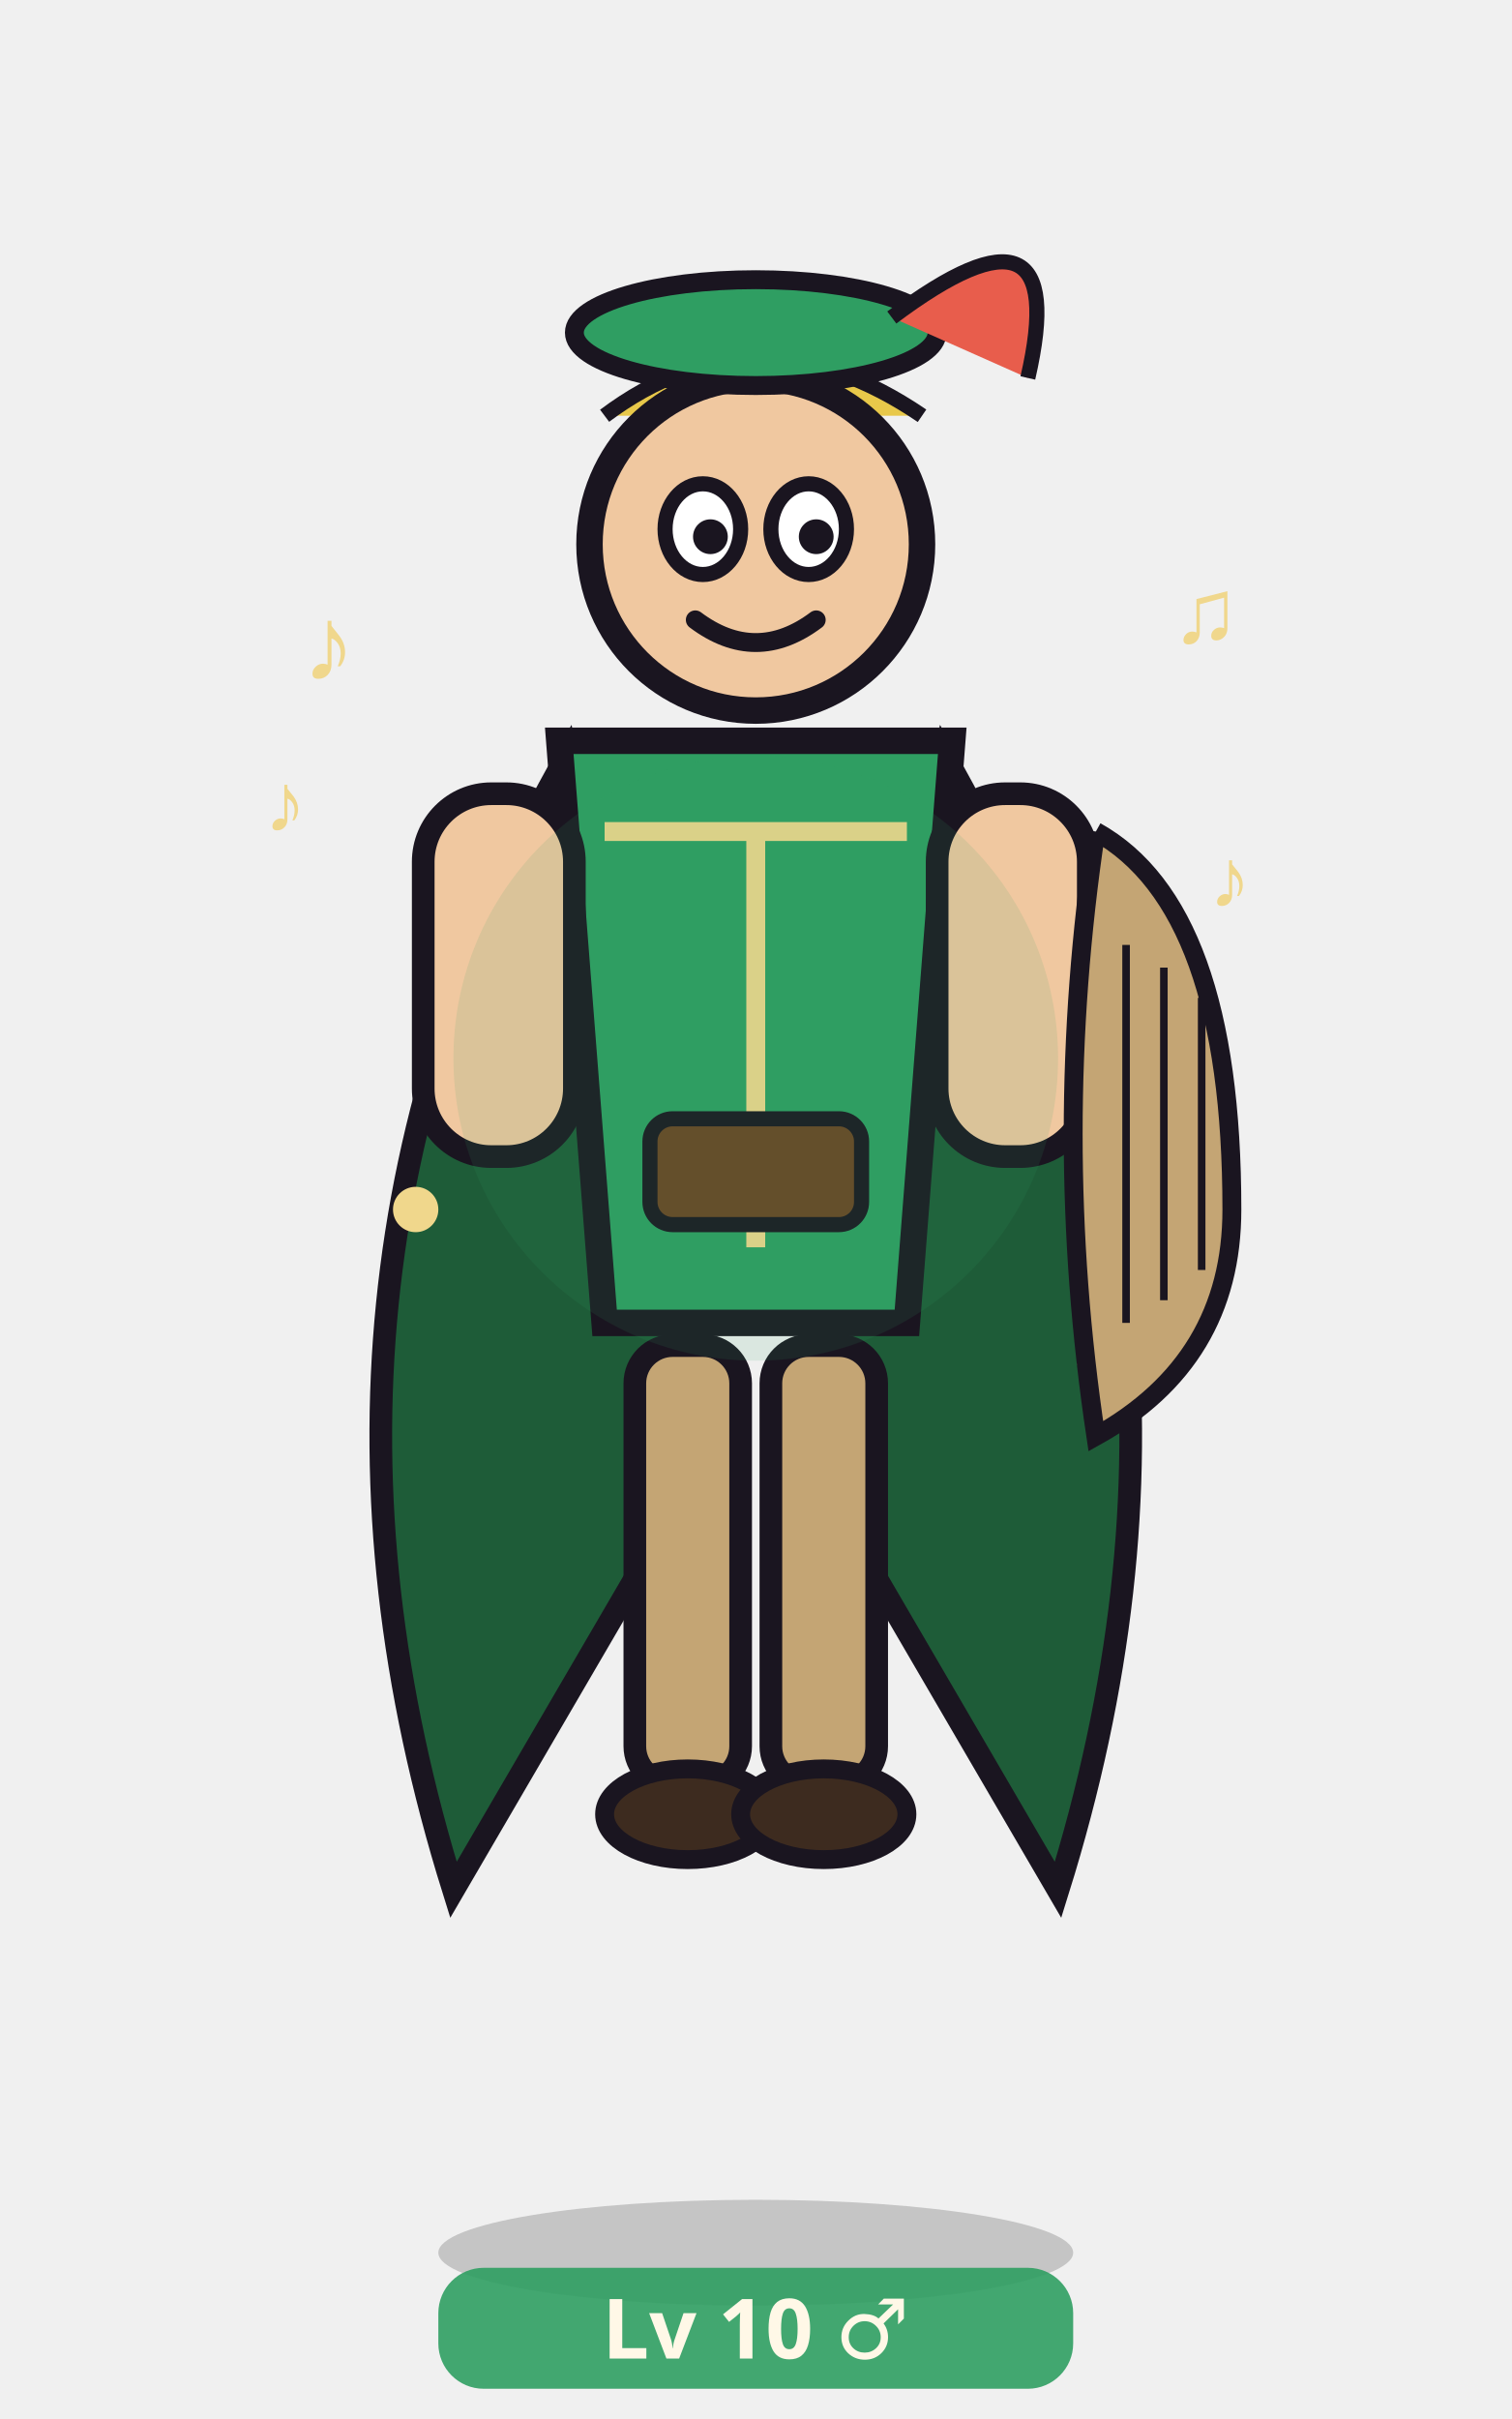
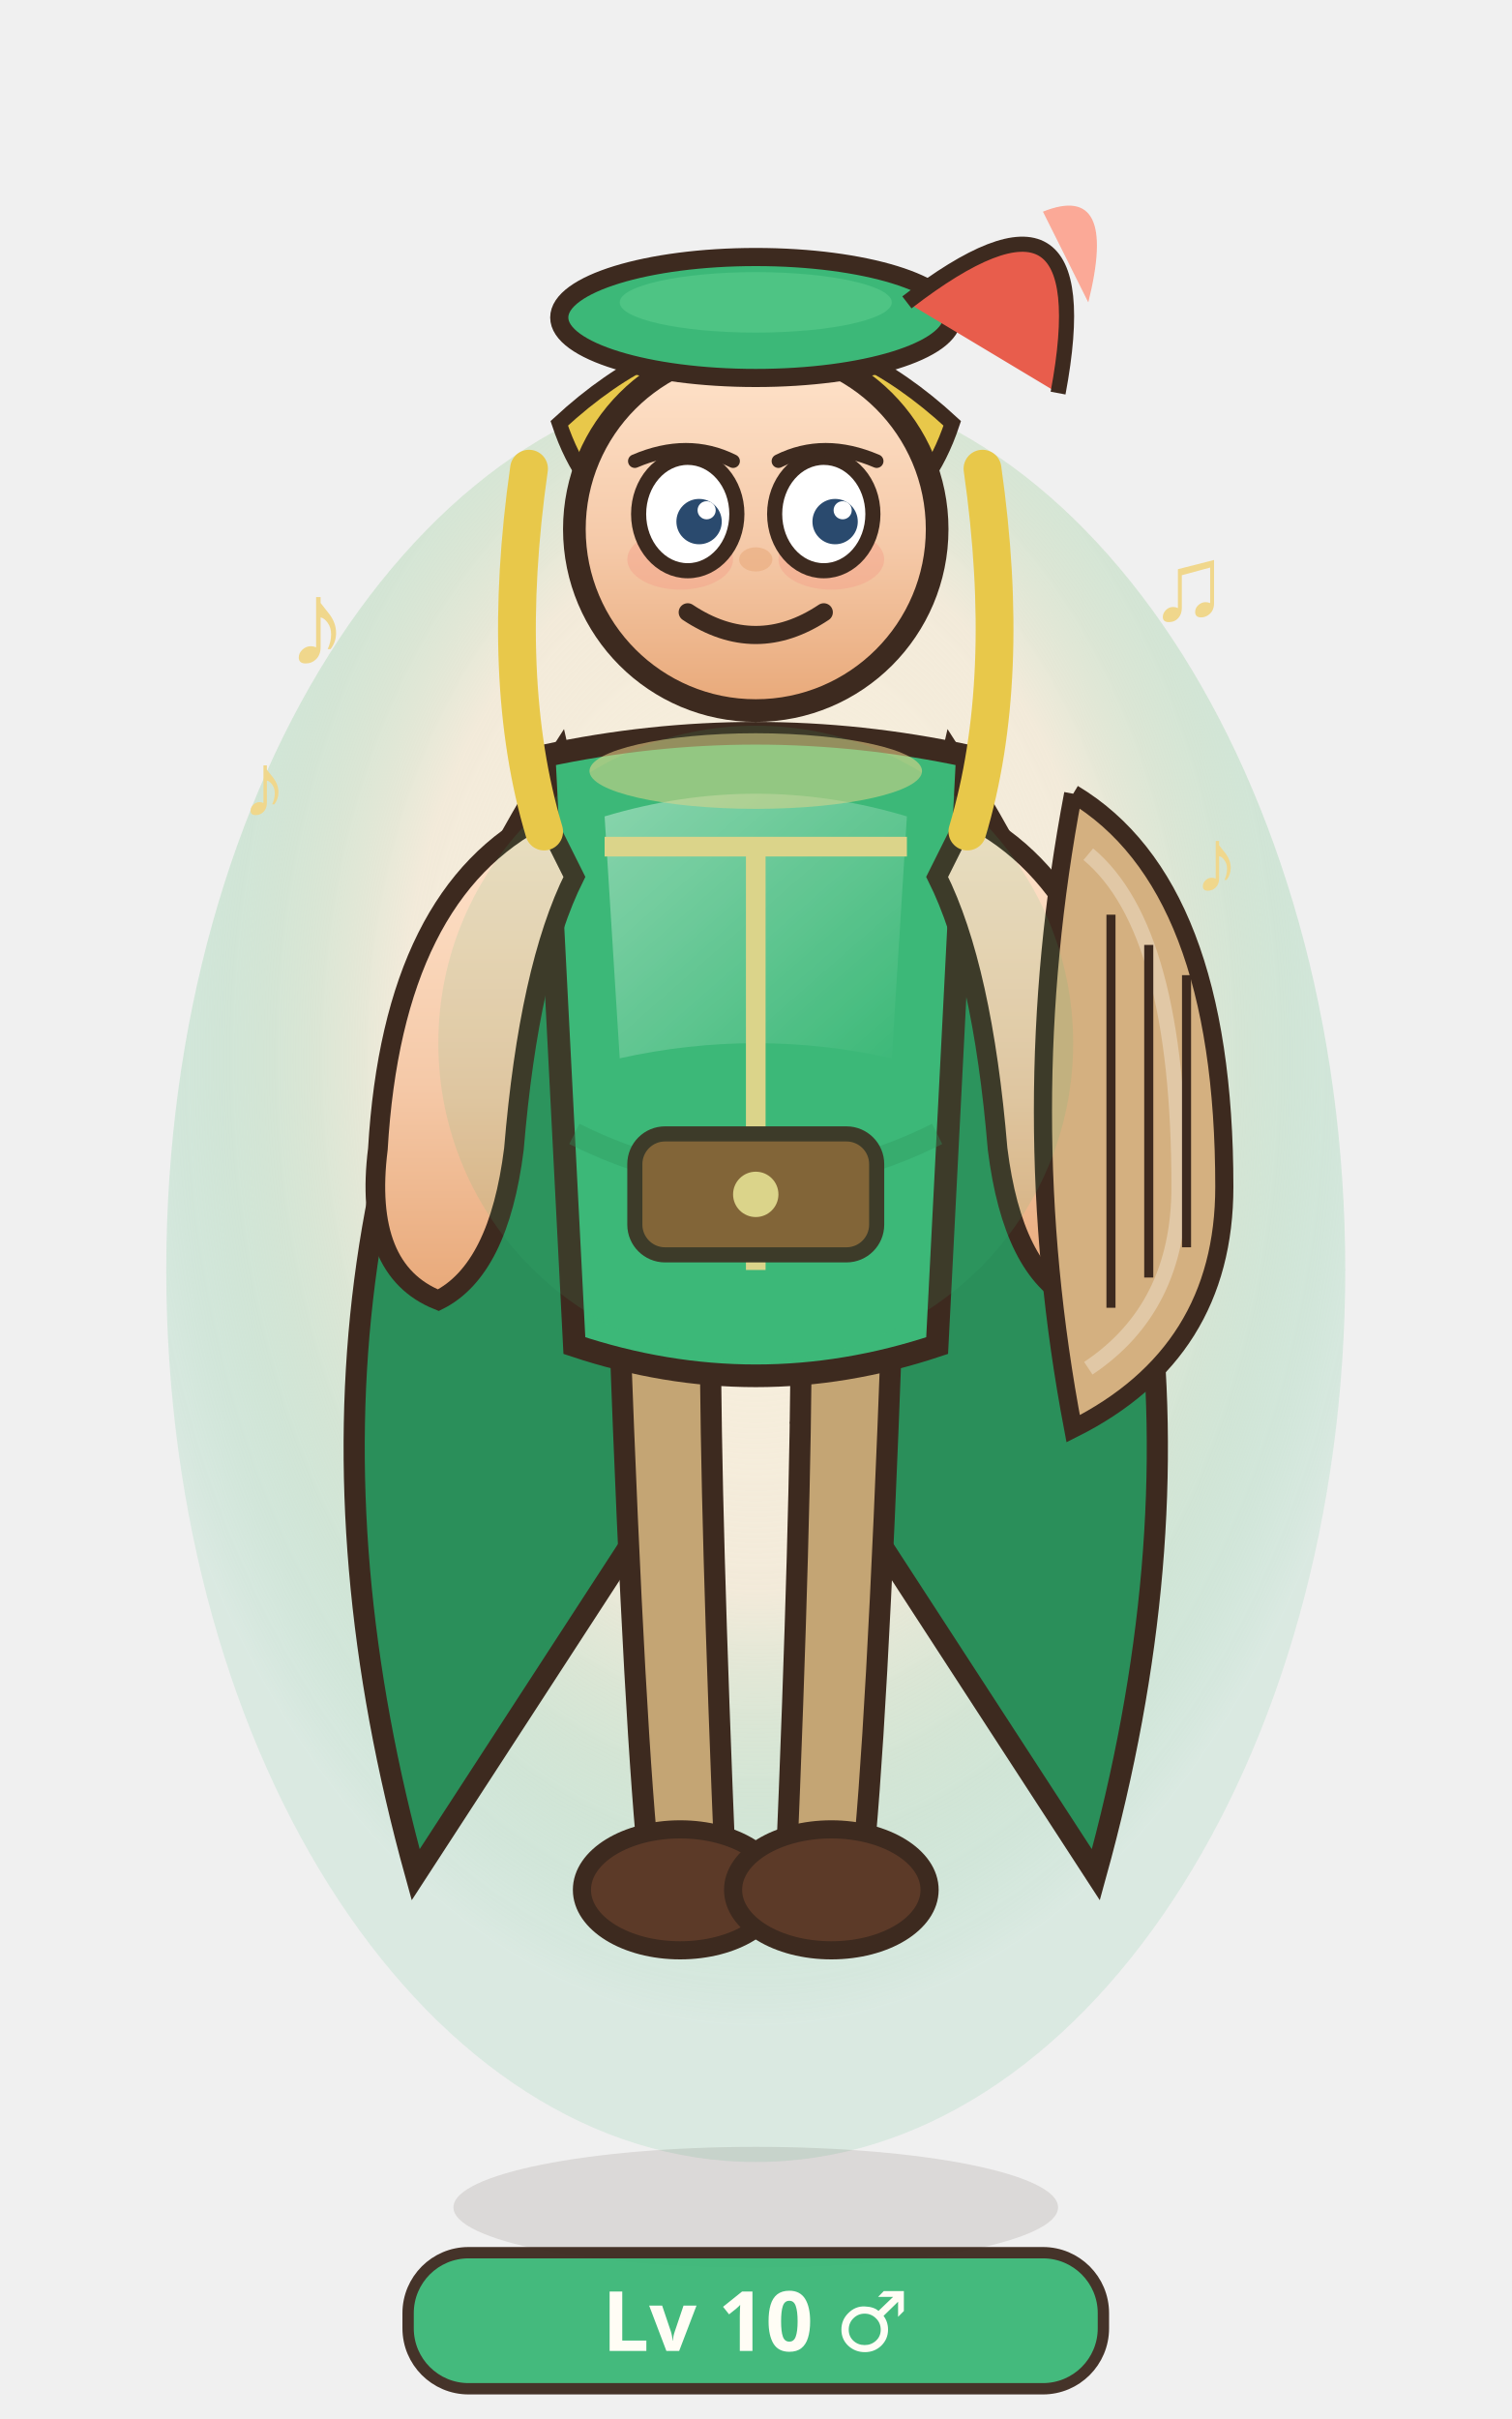
<svg xmlns="http://www.w3.org/2000/svg" viewBox="0 0 200 320" fill="none">
-   <path d="M75 100 Q35 170 60 250 L95 190 Z" fill="#1E5C38" stroke="#1a1520" stroke-width="3" />
-   <path d="M125 100 Q165 170 140 250 L105 190 Z" fill="#1E5C38" stroke="#1a1520" stroke-width="3" />
-   <circle cx="55" cy="160" r="3" fill="#F0D78C" />
-   <circle cx="145" cy="180" r="2.5" fill="#F0D78C" />
-   <ellipse cx="100" cy="298" rx="42" ry="7" fill="#000" opacity="0.18" />
-   <rect x="84" y="178" width="14" height="58" rx="5" fill="#C4A574" stroke="#1a1520" stroke-width="3" />
-   <rect x="102" y="178" width="14" height="58" rx="5" fill="#C4A574" stroke="#1a1520" stroke-width="3" />
-   <ellipse cx="91" cy="240" rx="11" ry="6" fill="#3D2B1F" stroke="#1a1520" stroke-width="2.5" />
-   <ellipse cx="109" cy="240" rx="11" ry="6" fill="#3D2B1F" stroke="#1a1520" stroke-width="2.5" />
-   <path d="M74 98 L126 98 L120 175 L80 175 Z" fill="#2F9E62" stroke="#1a1520" stroke-width="3.5" />
-   <rect x="56" y="105" width="20" height="48" rx="9" fill="#F0C8A0" stroke="#1a1520" stroke-width="3" />
-   <rect x="124" y="105" width="20" height="48" rx="9" fill="#F0C8A0" stroke="#1a1520" stroke-width="3" />
-   <path d="M80 110 H120 M100 110 V165" stroke="#F0D78C" stroke-width="2.5" />
-   <rect x="86" y="148" width="28" height="14" rx="3" fill="#6B4423" stroke="#1a1520" stroke-width="2" />
-   <g transform="translate(145,110)">
-     <path d="M0 0 Q18 10 18 50 Q18 70 0 80 Q-6 40 0 0" fill="#C4A574" stroke="#1a1520" stroke-width="2.5" />
-     <line x1="4" y1="15" x2="4" y2="65" stroke="#1a1520" stroke-width="1" />
-     <line x1="9" y1="18" x2="9" y2="62" stroke="#1a1520" stroke-width="1" />
-     <line x1="14" y1="22" x2="14" y2="58" stroke="#1a1520" stroke-width="1" />
+   <defs>
+     <radialGradient id="bg" cx="50%" cy="38%" r="55%">
+       <stop offset="0%" stop-color="#FFF8E7" stop-opacity="0.95" />
+       <stop offset="55%" stop-color="#F5E6C8" stop-opacity="0.55" />
+       <stop offset="100%" stop-color="#3CB878" stop-opacity="0.12" />
+     </radialGradient>
+     <linearGradient id="skinG" x1="0" y1="0" x2="0" y2="1">
+       <stop offset="0%" stop-color="#FFE4CC" />
+       <stop offset="55%" stop-color="#F5C9A8" />
+       <stop offset="100%" stop-color="#E8A878" />
+     </linearGradient>
+     <linearGradient id="shine" x1="0" y1="0" x2="1" y2="1">
+       <stop offset="0%" stop-color="#fff" stop-opacity="0.45" />
+       <stop offset="100%" stop-color="#fff" stop-opacity="0" />
+     </linearGradient>
+   </defs>
+   <ellipse cx="100" cy="168" rx="78" ry="118" fill="url(#bg)" />
+   <path d="M74 100 Q32 165 55 248 L94 188 Z" fill="#2A8F5A" stroke="#3D2A1F" stroke-width="2.8" />
+   <path d="M126 100 Q168 165 145 248 L106 188 Z" fill="#2A8F5A" stroke="#3D2A1F" stroke-width="2.8" />
+   <circle cx="52" cy="158" r="3.5" fill="#F0D78C" />
+   <circle cx="148" cy="176" r="3" fill="#F0D78C" />
+   <ellipse cx="100" cy="292" rx="40" ry="8" fill="#3D2A1F" opacity="0.12" />
+   <path d="M82 176 Q84 230 86 248 L96 248 Q94 200 94 176 Z" fill="#C4A574" stroke="#3D2A1F" stroke-width="2.8" />
+   <path d="M106 176 Q106 200 104 248 L114 248 Q116 230 118 176 Z" fill="#C4A574" stroke="#3D2A1F" stroke-width="2.8" />
+   <ellipse cx="90" cy="250" rx="13" ry="8" fill="#5C3A28" stroke="#3D2A1F" stroke-width="2.4" />
+   <ellipse cx="110" cy="250" rx="13" ry="8" fill="#5C3A28" stroke="#3D2A1F" stroke-width="2.4" />
+   <path d="M72 100 Q100 94 128 100 L124 178 Q100 186 76 178 Z" fill="#3CB878" stroke="#3D2A1F" stroke-width="3" />
+   <path d="M80 108 Q100 102 120 108 L118 140 Q100 136 82 140 Z" fill="url(#shine)" />
+   <path d="M76 150 Q100 162 124 150" fill="none" stroke="#2A8F5A" stroke-width="3" opacity="0.35" />
+   <path d="M72 108 Q52 118 50 152 Q48 168 58 172 Q66 168 68 152 Q70 128 76 116 Z" fill="url(#skinG)" stroke="#3D2A1F" stroke-width="2.6" />
+   <path d="M128 108 Q148 118 150 152 Q152 168 142 172 Q134 168 132 152 Q130 128 124 116 Z" fill="url(#skinG)" stroke="#3D2A1F" stroke-width="2.6" />
+   <ellipse cx="100" cy="102" rx="22" ry="5" fill="#F0D78C" opacity="0.55" />
+   <path d="M80 112 H120 M100 112 V168" stroke="#F0D78C" stroke-width="2.6" />
+   <rect x="84" y="150" width="32" height="16" rx="4" fill="#8B5A30" stroke="#3D2A1F" stroke-width="2" />
+   <circle cx="100" cy="158" r="3" fill="#F0D78C" />
+   <g transform="translate(142,105)">
+     <path d="M0 0 Q20 12 20 52 Q20 74 0 84 Q-8 42 0 0" fill="#D4B080" stroke="#3D2A1F" stroke-width="2.4" />
+     <path d="M2 8 Q14 18 14 52 Q14 68 2 76" fill="none" stroke="#fff" stroke-width="2" opacity="0.3" />
+     <line x1="5" y1="16" x2="5" y2="68" stroke="#3D2A1F" stroke-width="1.2" />
+     <line x1="10" y1="20" x2="10" y2="64" stroke="#3D2A1F" stroke-width="1.2" />
+     <line x1="15" y1="24" x2="15" y2="60" stroke="#3D2A1F" stroke-width="1.2" />
  </g>
-   <text x="40" y="90" font-size="14" fill="#F0D78C">♪</text>
-   <text x="155" y="85" font-size="12" fill="#F0D78C">♫</text>
-   <circle cx="100" cy="140" r="40" fill="#2F9E62" opacity="0.12" />
-   <text x="35" y="110" font-size="11" fill="#F0D78C">♪</text>
-   <text x="160" y="120" font-size="11" fill="#F0D78C">♪</text>
-   <path d="M80 55 Q100 40 122 55" fill="#E8C84A" stroke="#1a1520" stroke-width="2" />
-   <circle cx="100" cy="72" r="22" fill="#F0C8A0" stroke="#1a1520" stroke-width="3.5" />
-   <ellipse cx="93" cy="70" rx="5" ry="6" fill="#fff" stroke="#1a1520" stroke-width="2" />
-   <ellipse cx="107" cy="70" rx="5" ry="6" fill="#fff" stroke="#1a1520" stroke-width="2" />
-   <circle cx="94" cy="71" r="2.3" fill="#1a1520" />
-   <circle cx="108" cy="71" r="2.3" fill="#1a1520" />
-   <path d="M92 82 Q100 88 108 82" stroke="#1a1520" stroke-width="2.5" fill="none" stroke-linecap="round" />
-   <ellipse cx="100" cy="44" rx="24" ry="7" fill="#2F9E62" stroke="#1a1520" stroke-width="2.5" />
-   <path d="M118 42 Q142 24 136 50" fill="#E85D4C" stroke="#1a1520" stroke-width="2" />
-   <rect x="58" y="300" width="84" height="16" rx="6" fill="#2F9E62" opacity="0.9" />
-   <text x="100" y="312" text-anchor="middle" font-family="Verdana, sans-serif" font-size="11" font-weight="700" fill="#FFF8E7">Lv 10 ♂</text>
+   <text x="38" y="88" font-size="16" fill="#F0D78C">♪</text>
+   <text x="152" y="82" font-size="14" fill="#F0D78C">♫</text>
+   <circle cx="100" cy="138" r="42" fill="#3CB878" opacity="0.12" />
+   <text x="32" y="108" font-size="12" fill="#F0D78C">♪</text>
+   <text x="158" y="118" font-size="12" fill="#F0D78C">♪</text>
+   <path d="M74 56 Q100 32 126 56 Q120 74 100 72 Q80 74 74 56 Z" fill="#E8C84A" stroke="#3D2A1F" stroke-width="2" />
+   <path d="M70 62 Q66 90 72 110" fill="none" stroke="#E8C84A" stroke-width="5" stroke-linecap="round" />
+   <path d="M130 62 Q134 90 128 110" fill="none" stroke="#E8C84A" stroke-width="5" stroke-linecap="round" />
+   <circle cx="100" cy="70" r="24" fill="url(#skinG)" stroke="#3D2A1F" stroke-width="3" />
+   <ellipse cx="90" cy="74" rx="7" ry="4" fill="#F4A08A" opacity="0.45" />
+   <ellipse cx="110" cy="74" rx="7" ry="4" fill="#F4A08A" opacity="0.45" />
+   <ellipse cx="91" cy="68" rx="6.5" ry="7.5" fill="#fff" stroke="#3D2A1F" stroke-width="2" />
+   <ellipse cx="109" cy="68" rx="6.5" ry="7.5" fill="#fff" stroke="#3D2A1F" stroke-width="2" />
+   <circle cx="92.5" cy="69" r="3" fill="#2A4A6E" />
+   <circle cx="110.5" cy="69" r="3" fill="#2A4A6E" />
+   <circle cx="93.5" cy="67.5" r="1.2" fill="#fff" />
+   <circle cx="111.5" cy="67.5" r="1.2" fill="#fff" />
+   <path d="M84 61 Q91 58 97 61" stroke="#3D2A1F" stroke-width="1.8" fill="none" stroke-linecap="round" />
+   <path d="M103 61 Q109 58 116 61" stroke="#3D2A1F" stroke-width="1.8" fill="none" stroke-linecap="round" />
+   <ellipse cx="100" cy="74" rx="2.2" ry="1.6" fill="#E8A878" opacity="0.55" />
+   <path d="M91 81 Q100 87 109 81" stroke="#3D2A1F" stroke-width="2.4" fill="none" stroke-linecap="round" />
+   <ellipse cx="100" cy="42" rx="26" ry="8" fill="#3CB878" stroke="#3D2A1F" stroke-width="2.4" />
+   <ellipse cx="100" cy="40" rx="18" ry="4" fill="#5FD090" opacity="0.5" />
+   <path d="M120 40 Q146 20 140 52" fill="#E85D4C" stroke="#3D2A1F" stroke-width="2" />
+   <path d="M138 28 Q148 24 144 40" fill="#FF8A70" opacity="0.7" />
+   <rect x="54" y="298" width="92" height="18" rx="8" fill="#3CB878" stroke="#3D2A1F" stroke-width="1.5" opacity="0.95" />
+   <text x="100" y="311" text-anchor="middle" font-family="Verdana, sans-serif" font-size="11" font-weight="700" fill="#FFFDF5">Lv 10 ♂</text>
</svg>
